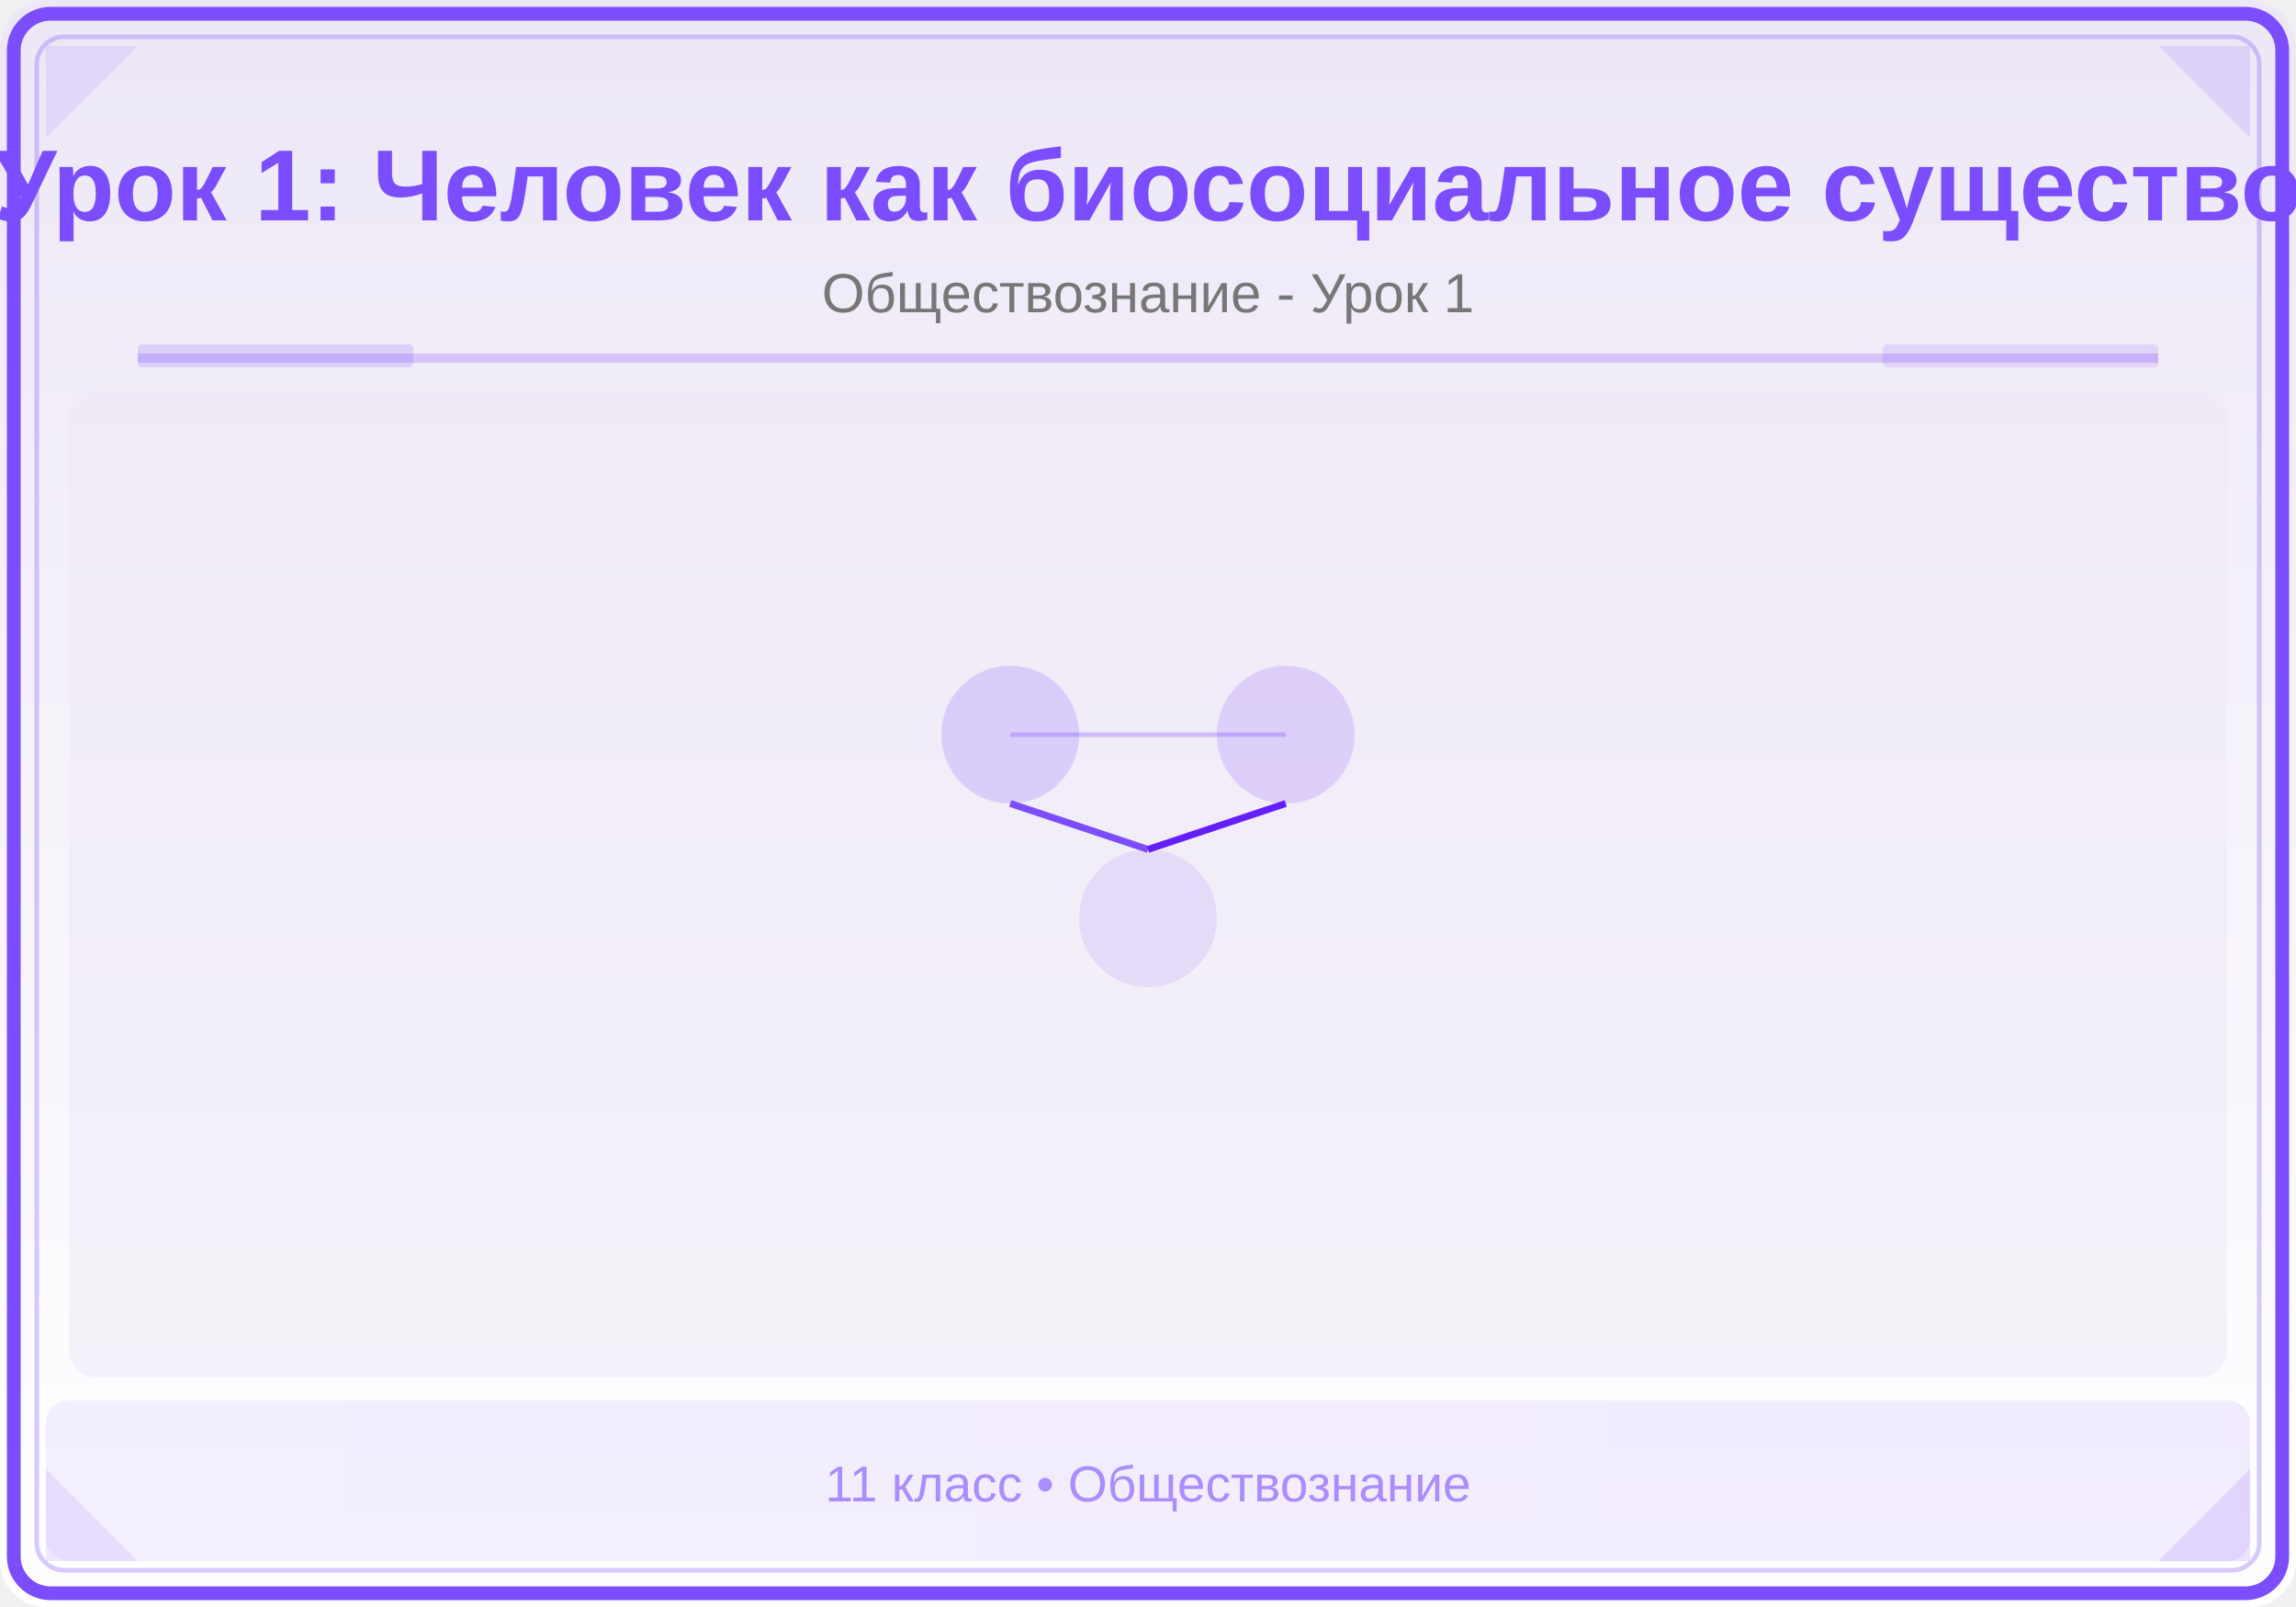
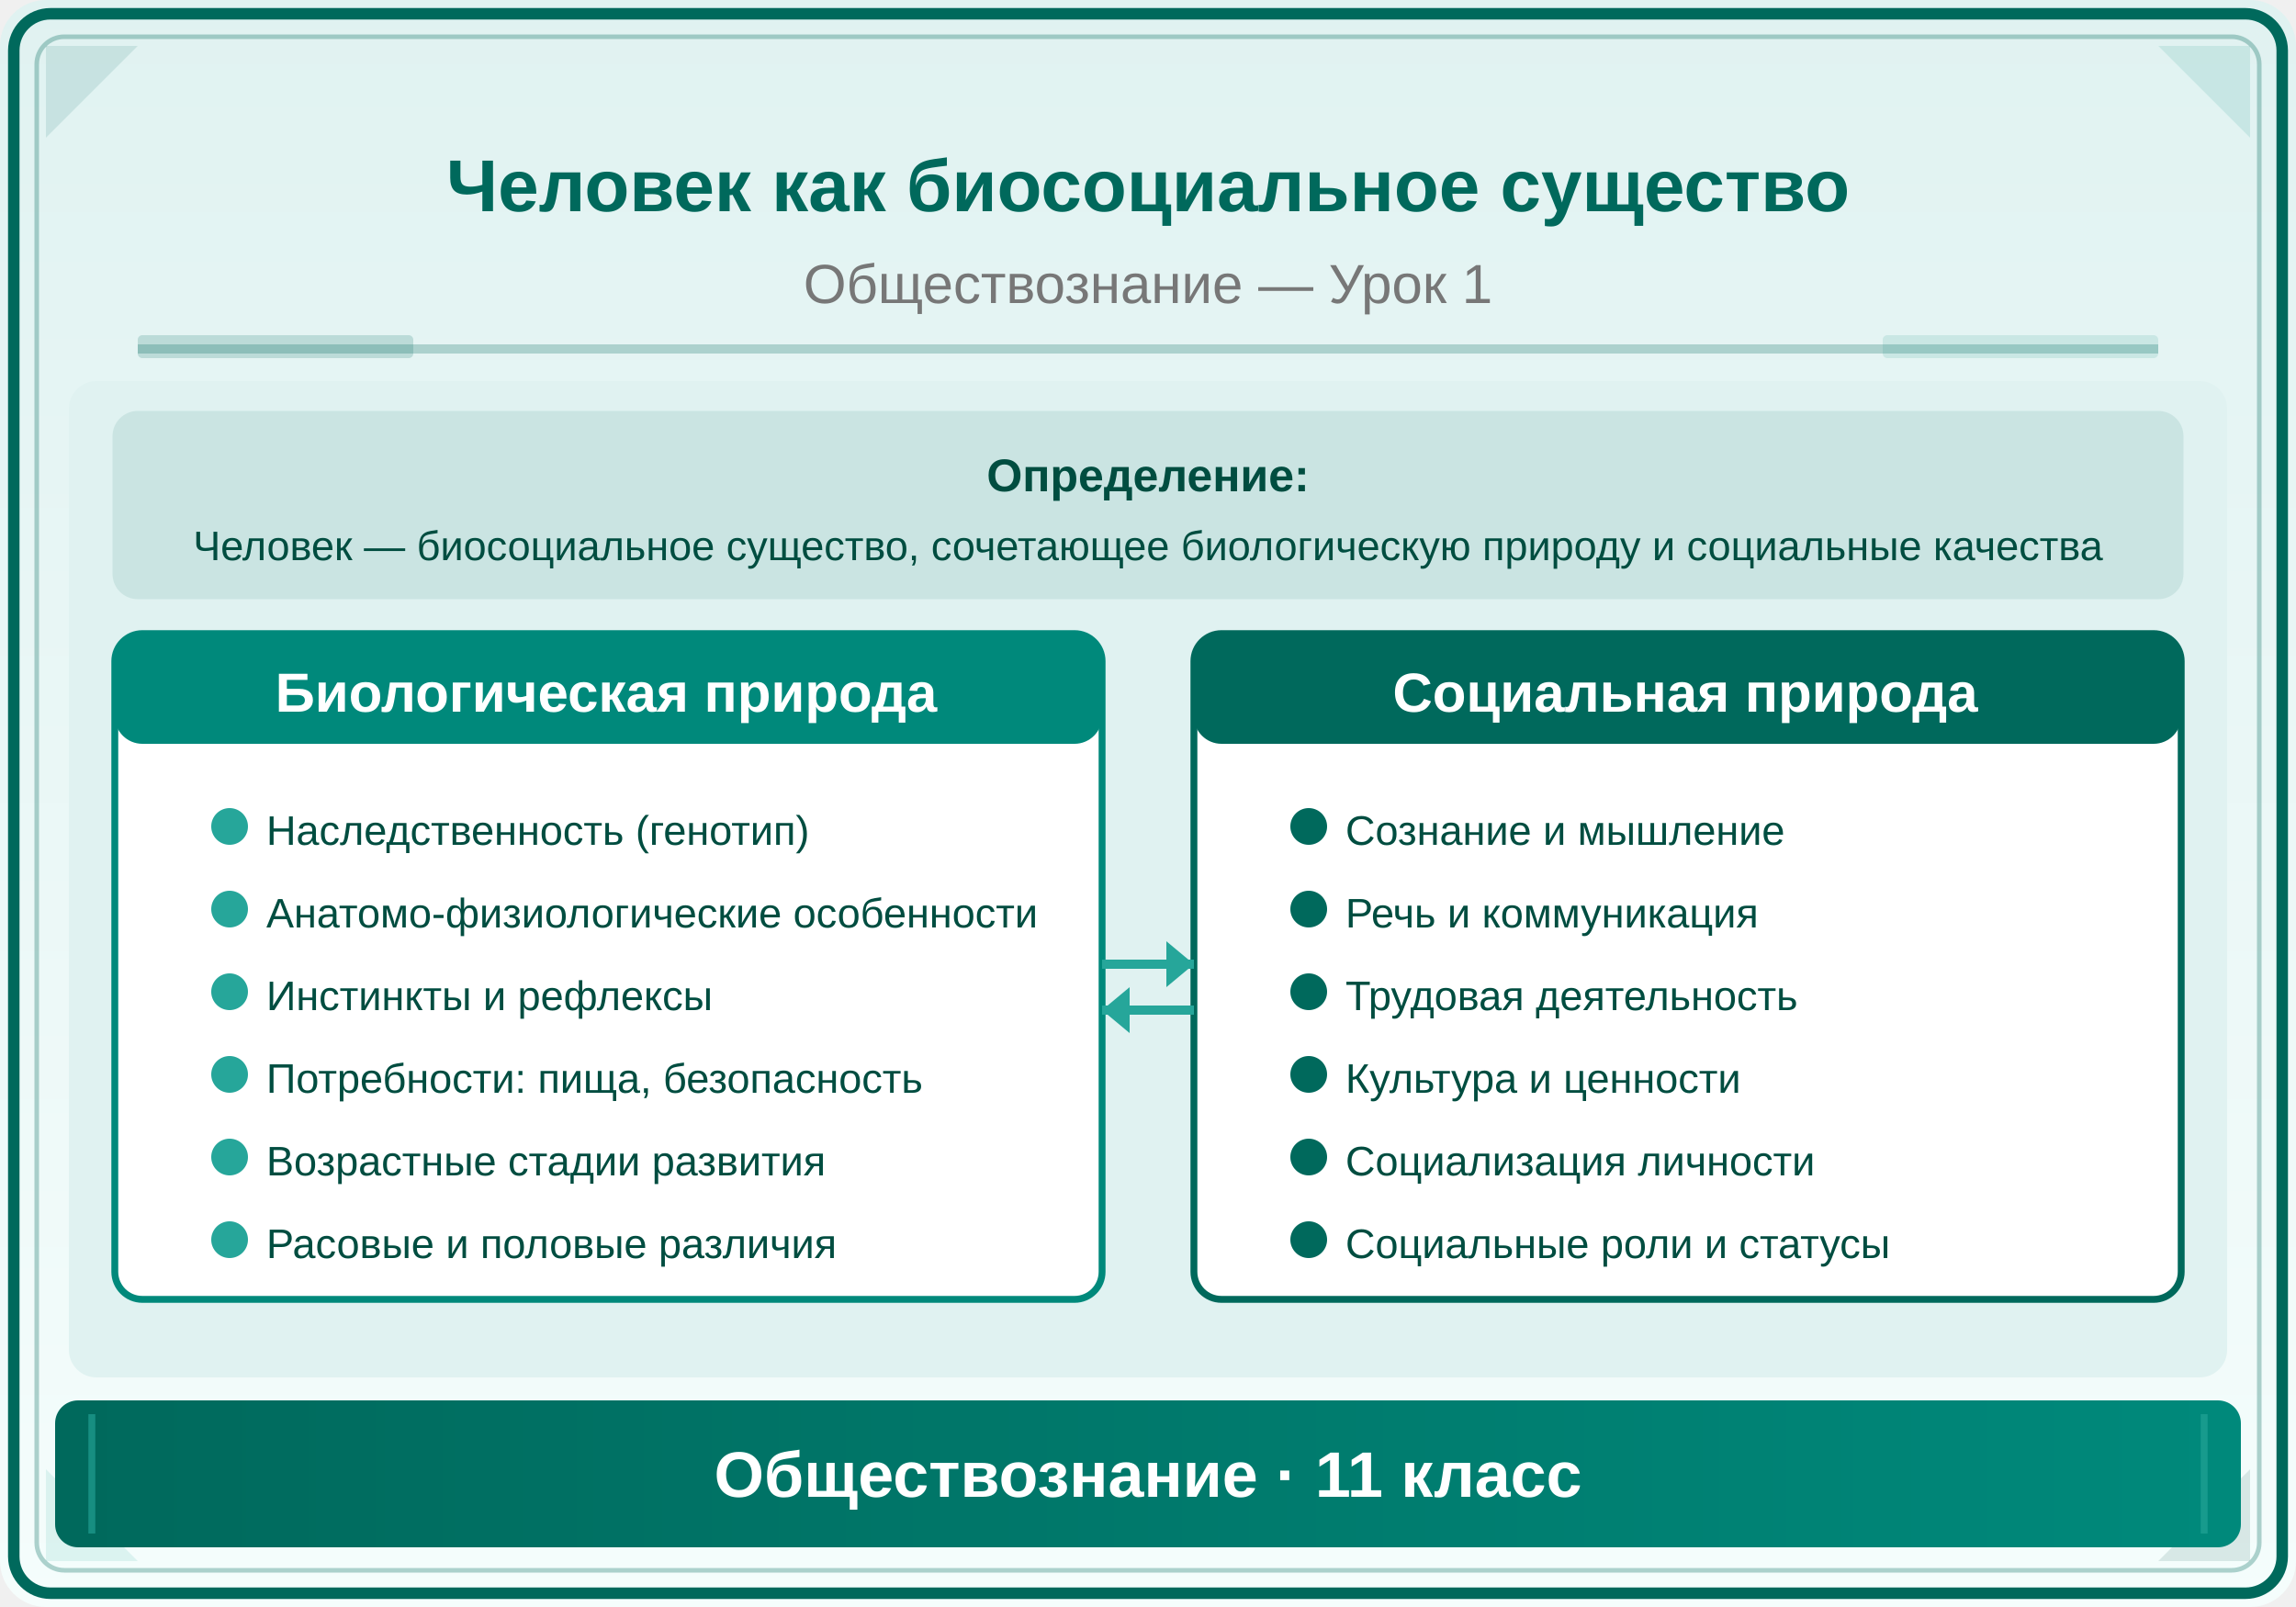
<svg xmlns="http://www.w3.org/2000/svg" viewBox="0 0 500 350">
  <defs>
    <linearGradient id="bg" x1="0" y1="0" x2="0" y2="1">
-       <stop offset="0%" stop-color="#EDE7F6" />
-       <stop offset="100%" stop-color="#FFFFFF" />
+       <stop offset="0%" stop-color="#E0F2F1" />
+       <stop offset="100%" stop-color="#F5FDFC" />
    </linearGradient>
    <linearGradient id="panel" x1="0" y1="0" x2="1" y2="0">
-       <stop offset="0%" stop-color="#7C4DFF" />
-       <stop offset="100%" stop-color="#651FFF" />
+       <stop offset="0%" stop-color="#00695C" />
+       <stop offset="100%" stop-color="#00897B" />
    </linearGradient>
  </defs>
  <rect width="500" height="350" fill="url(#bg)" rx="10" />
-   <rect x="3" y="3" width="494" height="344" rx="8" fill="none" stroke="#7C4DFF" stroke-width="3" />
-   <rect x="8" y="8" width="484" height="334" rx="6" fill="none" stroke="#7C4DFF" stroke-width="1" opacity="0.3" />
-   <polygon points="10,10 30,10 10,30" fill="#7C4DFF" opacity="0.12" />
-   <polygon points="490,10 470,10 490,30" fill="#651FFF" opacity="0.12" />
-   <polygon points="10,340 30,340 10,320" fill="#7C4DFF" opacity="0.12" />
-   <polygon points="490,340 470,340 490,320" fill="#651FFF" opacity="0.12" />
-   <text x="250" y="48" font-family="Arial,sans-serif" font-size="22" font-weight="bold" fill="#7C4DFF" text-anchor="middle">Урок 1: Человек как биосоциальное существо</text>
-   <text x="250" y="68" font-family="Arial,sans-serif" font-size="12" fill="#777" text-anchor="middle">Обществознание - Урок 1</text>
-   <line x1="30" y1="78" x2="470" y2="78" stroke="#7C4DFF" stroke-width="2" opacity="0.25" />
-   <rect x="30" y="75" width="60" height="5" fill="#7C4DFF" opacity="0.18" rx="1" />
-   <rect x="410" y="75" width="60" height="5" fill="#651FFF" opacity="0.12" rx="1" />
+   <rect x="3" y="3" width="494" height="344" rx="8" fill="none" stroke="#00695C" stroke-width="2.5" />
+   <rect x="8" y="8" width="484" height="334" rx="6" fill="none" stroke="#00695C" stroke-width="1" opacity="0.3" />
+   <polygon points="10,10 30,10 10,30" fill="#00695C" opacity="0.12" />
+   <polygon points="490,10 470,10 490,30" fill="#00897B" opacity="0.12" />
+   <polygon points="10,340 30,340 10,320" fill="#26A69A" opacity="0.12" />
+   <polygon points="490,340 470,340 490,320" fill="#004D40" opacity="0.12" />
+   <text x="250" y="46" font-family="Arial,sans-serif" font-size="16" font-weight="bold" fill="#00695C" text-anchor="middle">Человек как биосоциальное существо</text>
+   <text x="250" y="66" font-family="Arial,sans-serif" font-size="12" fill="#777" text-anchor="middle">Обществознание — Урок 1</text>
+   <line x1="30" y1="76" x2="470" y2="76" stroke="#00695C" stroke-width="2" opacity="0.25" />
+   <rect x="30" y="73" width="60" height="5" fill="#00695C" opacity="0.18" rx="1" />
+   <rect x="410" y="73" width="60" height="5" fill="#00897B" opacity="0.12" rx="1" />
  <clipPath id="ill">
-     <rect x="15" y="85" width="470" height="215" rx="6" />
+     <rect x="15" y="83" width="470" height="217" rx="6" />
  </clipPath>
  <g clip-path="url(#ill)">
-     <rect x="15" y="85" width="470" height="215" fill="#EDE7F6" opacity="0.5" />
-     <circle cx="220" cy="160" r="15" fill="#7C4DFF" opacity="0.2" />
-     <circle cx="280" cy="160" r="15" fill="#651FFF" opacity="0.15" />
-     <circle cx="250" cy="200" r="15" fill="#7C4DFF" opacity="0.12" />
-     <line x1="220" y1="175" x2="250" y2="185" stroke="#7C4DFF" stroke-width="1.5" />
-     <line x1="280" y1="175" x2="250" y2="185" stroke="#651FFF" stroke-width="1.5" />
-     <line x1="220" y1="160" x2="280" y2="160" stroke="#7C4DFF" stroke-width="1" opacity="0.3" />
+     <rect x="15" y="83" width="470" height="217" fill="#E0F2F1" />
+     <rect x="25" y="90" width="450" height="40" rx="5" fill="#00695C" opacity="0.1" stroke="#00695C" stroke-width="1" />
+     <text x="250" y="107" font-family="Arial,sans-serif" font-size="10" fill="#004D40" text-anchor="middle" font-weight="bold">Определение:</text>
+     <text x="250" y="122" font-family="Arial,sans-serif" font-size="9" fill="#004D40" text-anchor="middle">Человек — биосоциальное существо, сочетающее биологическую природу и социальные качества</text>
+     <rect x="25" y="138" width="215" height="145" rx="6" fill="white" stroke="#00897B" stroke-width="1.5" />
+     <rect x="25" y="138" width="215" height="24" rx="6" fill="#00897B" />
+     <text x="132" y="155" font-family="Arial,sans-serif" font-size="12" fill="white" text-anchor="middle" font-weight="bold">Биологическая природа</text>
+     <circle cx="50" cy="180" r="4" fill="#26A69A" />
+     <text x="58" y="184" font-family="Arial,sans-serif" font-size="9" fill="#004D40">Наследственность (генотип)</text>
+     <circle cx="50" cy="198" r="4" fill="#26A69A" />
+     <text x="58" y="202" font-family="Arial,sans-serif" font-size="9" fill="#004D40">Анатомо-физиологические особенности</text>
+     <circle cx="50" cy="216" r="4" fill="#26A69A" />
+     <text x="58" y="220" font-family="Arial,sans-serif" font-size="9" fill="#004D40">Инстинкты и рефлексы</text>
+     <circle cx="50" cy="234" r="4" fill="#26A69A" />
+     <text x="58" y="238" font-family="Arial,sans-serif" font-size="9" fill="#004D40">Потребности: пища, безопасность</text>
+     <circle cx="50" cy="252" r="4" fill="#26A69A" />
+     <text x="58" y="256" font-family="Arial,sans-serif" font-size="9" fill="#004D40">Возрастные стадии развития</text>
+     <circle cx="50" cy="270" r="4" fill="#26A69A" />
+     <text x="58" y="274" font-family="Arial,sans-serif" font-size="9" fill="#004D40">Расовые и половые различия</text>
+     <rect x="260" y="138" width="215" height="145" rx="6" fill="white" stroke="#00695C" stroke-width="1.5" />
+     <rect x="260" y="138" width="215" height="24" rx="6" fill="#00695C" />
+     <text x="367" y="155" font-family="Arial,sans-serif" font-size="12" fill="white" text-anchor="middle" font-weight="bold">Социальная природа</text>
+     <circle cx="285" cy="180" r="4" fill="#00695C" />
+     <text x="293" y="184" font-family="Arial,sans-serif" font-size="9" fill="#004D40">Сознание и мышление</text>
+     <circle cx="285" cy="198" r="4" fill="#00695C" />
+     <text x="293" y="202" font-family="Arial,sans-serif" font-size="9" fill="#004D40">Речь и коммуникация</text>
+     <circle cx="285" cy="216" r="4" fill="#00695C" />
+     <text x="293" y="220" font-family="Arial,sans-serif" font-size="9" fill="#004D40">Трудовая деятельность</text>
+     <circle cx="285" cy="234" r="4" fill="#00695C" />
+     <text x="293" y="238" font-family="Arial,sans-serif" font-size="9" fill="#004D40">Культура и ценности</text>
+     <circle cx="285" cy="252" r="4" fill="#00695C" />
+     <text x="293" y="256" font-family="Arial,sans-serif" font-size="9" fill="#004D40">Социализация личности</text>
+     <circle cx="285" cy="270" r="4" fill="#00695C" />
+     <text x="293" y="274" font-family="Arial,sans-serif" font-size="9" fill="#004D40">Социальные роли и статусы</text>
+     <line x1="240" y1="210" x2="260" y2="210" stroke="#26A69A" stroke-width="2" />
+     <polygon points="260,210 254,205 254,215" fill="#26A69A" />
+     <line x1="260" y1="220" x2="240" y2="220" stroke="#26A69A" stroke-width="2" />
+     <polygon points="240,220 246,215 246,225" fill="#26A69A" />
  </g>
-   <rect x="10" y="305" width="480" height="35" fill="url(#panel)" opacity="0.08" rx="5" />
-   <text x="250" y="327" font-family="Arial,sans-serif" font-size="11" fill="#7C4DFF" text-anchor="middle" opacity="0.6">11 класс • Обществознание</text>
+   <rect x="12" y="305" width="476" height="32" rx="5" fill="url(#panel)" />
+   <line x1="20" y1="308" x2="20" y2="334" stroke="#26A69A" stroke-width="1.5" opacity="0.6" />
+   <line x1="480" y1="308" x2="480" y2="334" stroke="#26A69A" stroke-width="1.5" opacity="0.6" />
+   <text x="250" y="326" font-family="Arial,sans-serif" font-size="14" text-anchor="middle" fill="white" font-weight="bold">Обществознание · 11 класс</text>
</svg>
